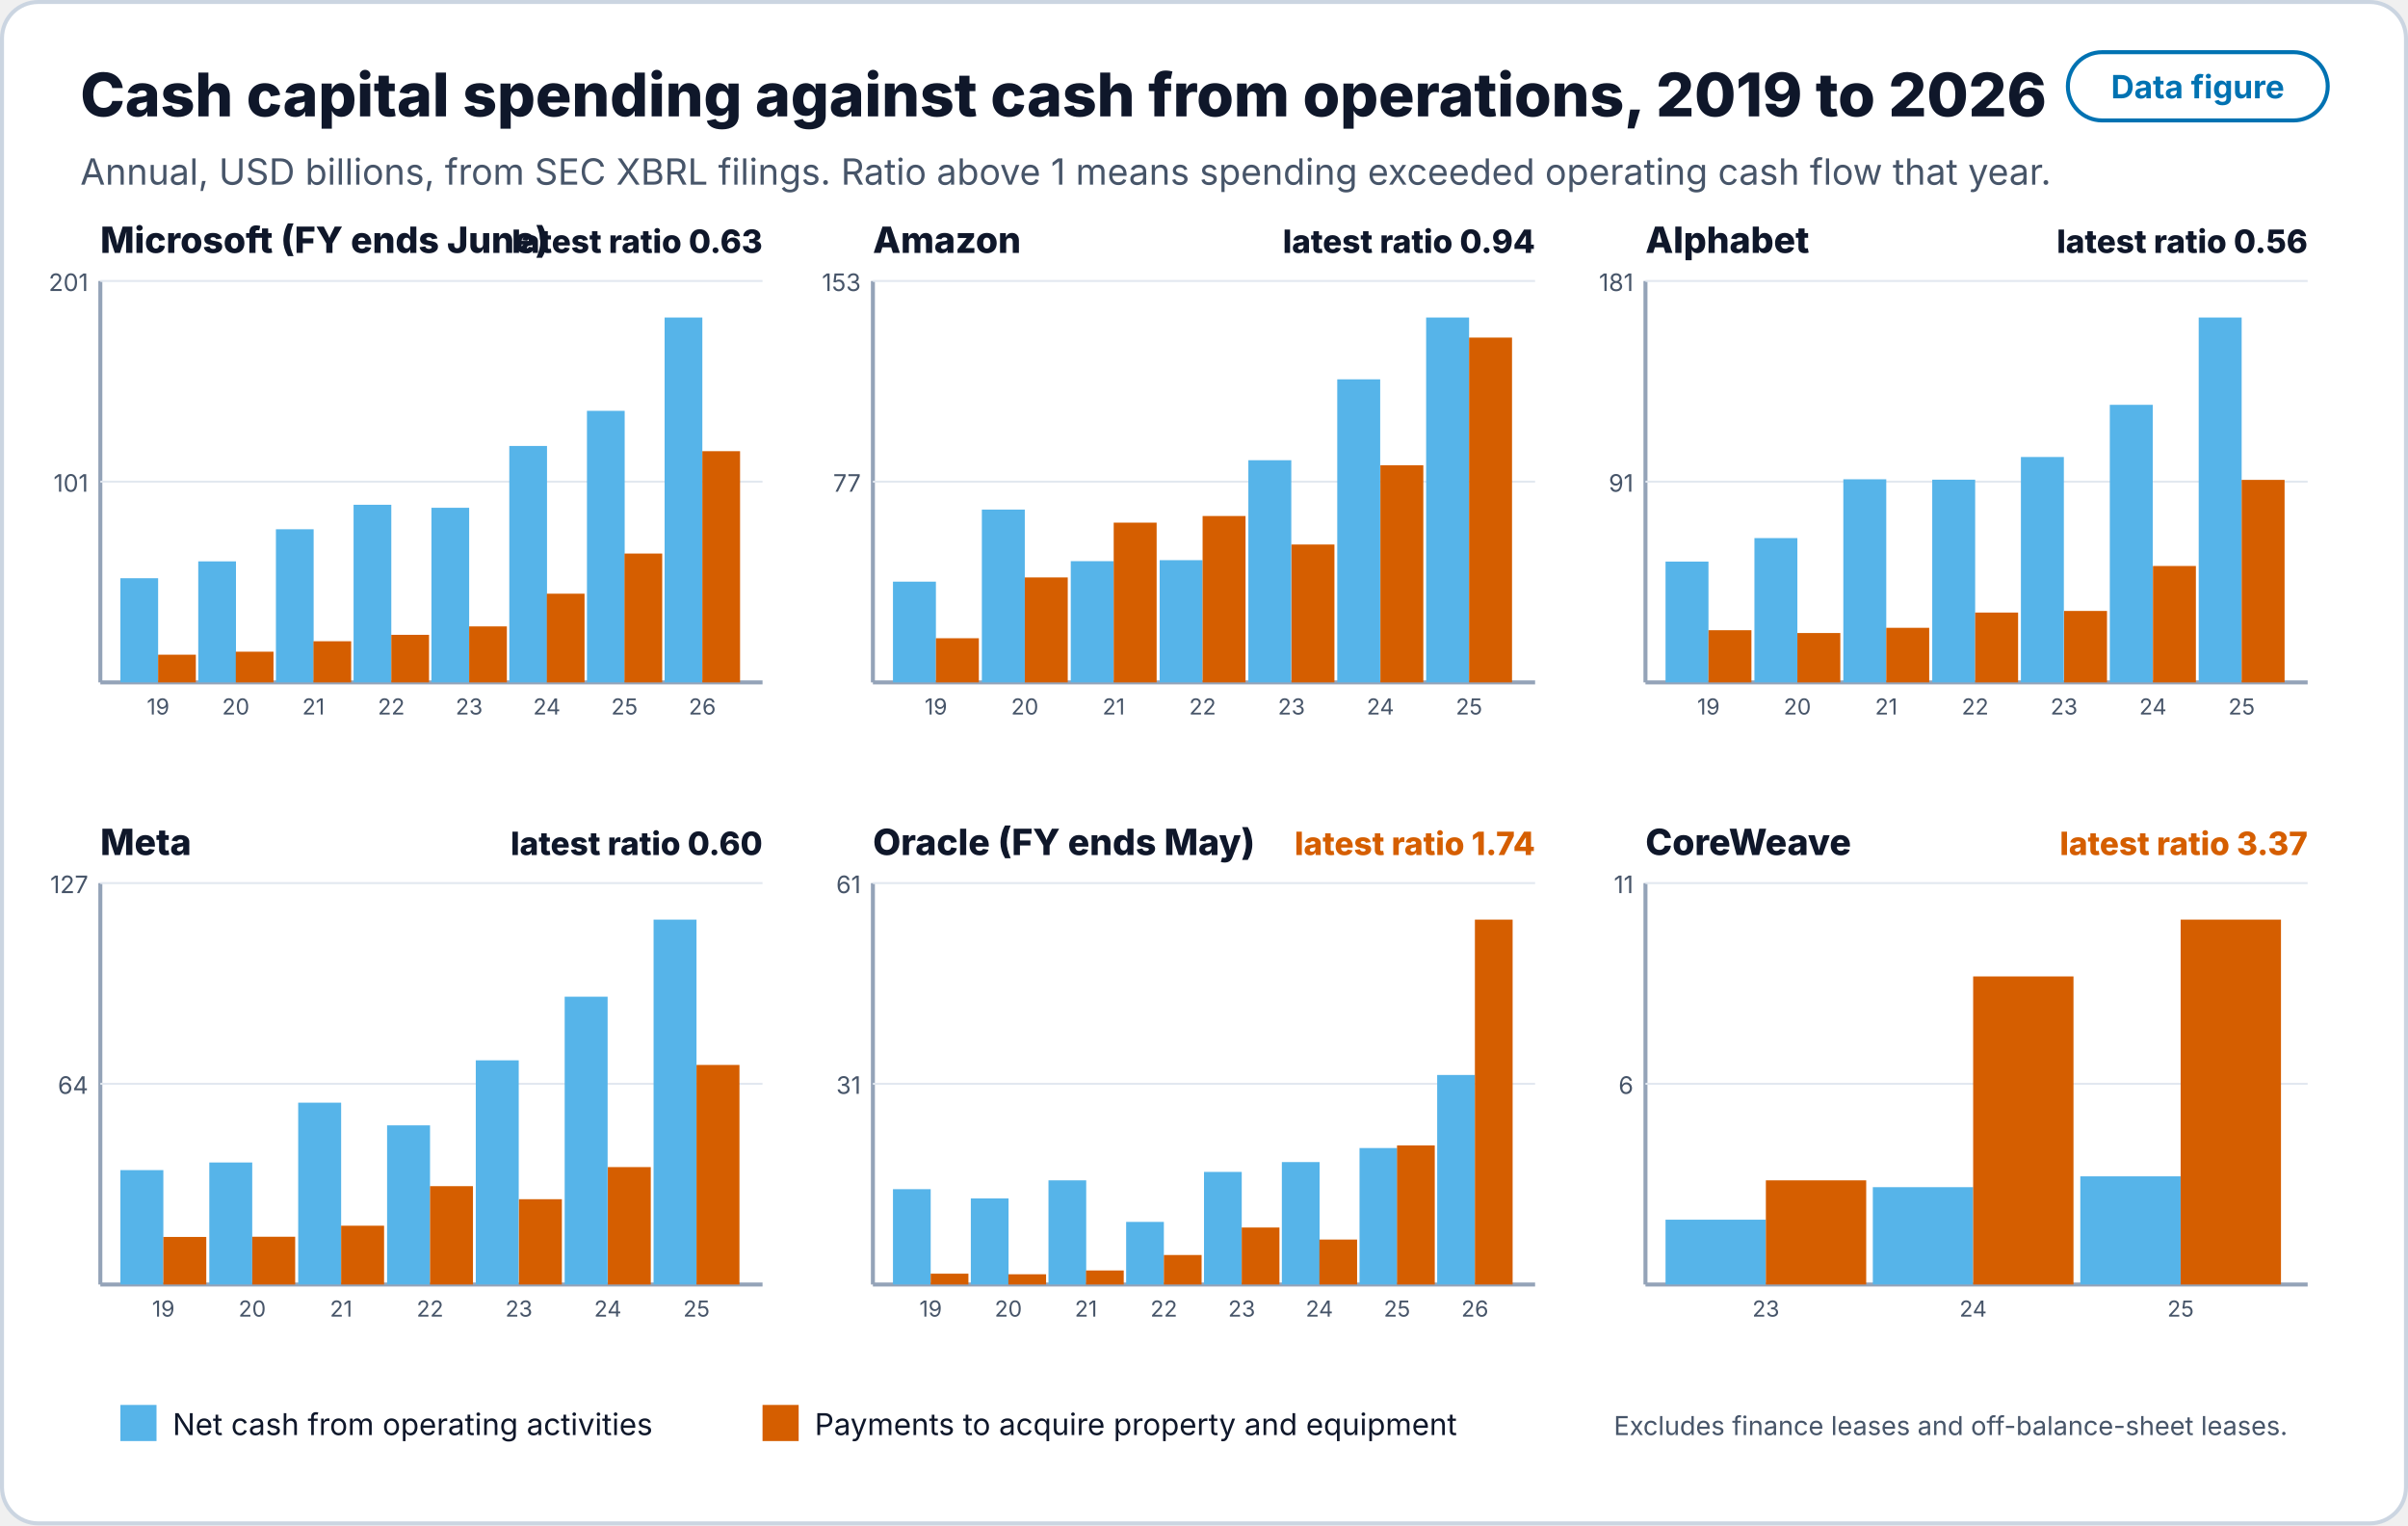
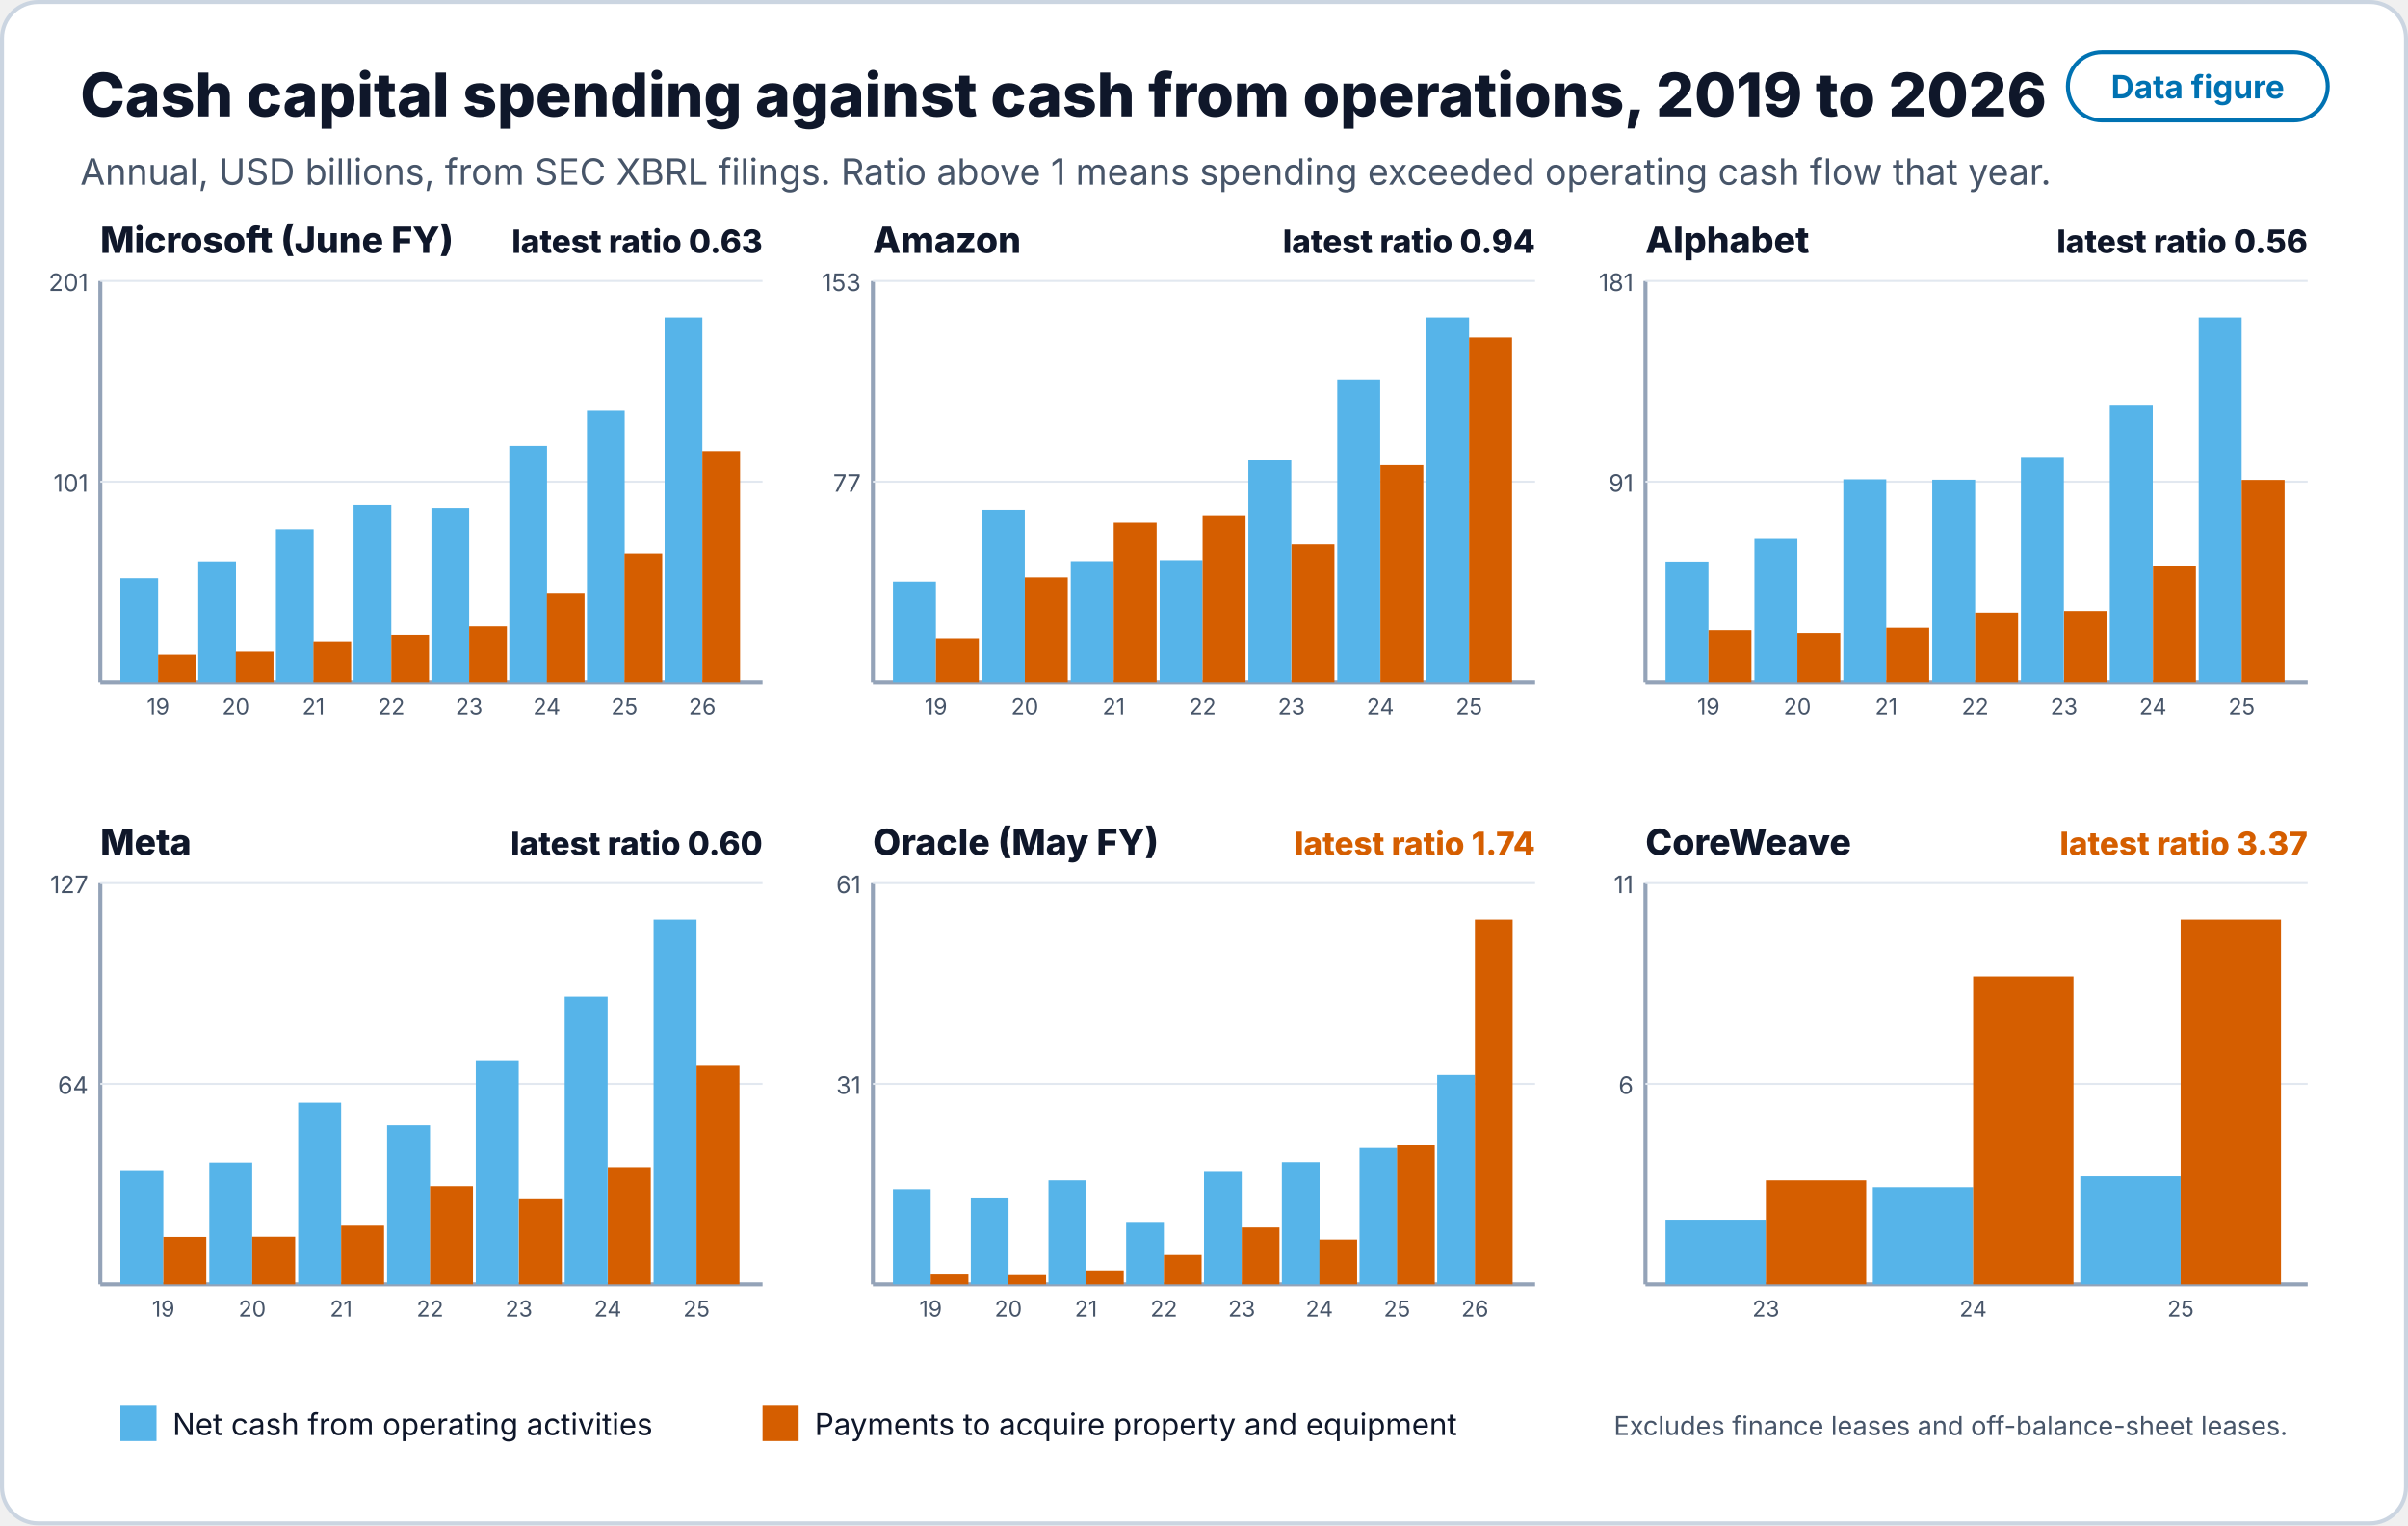
<svg xmlns="http://www.w3.org/2000/svg" width="1200" height="760" viewBox="0 0 1200 760" role="img" aria-labelledby="t d">
  <defs>
    <marker id="ah" viewBox="0 0 10 10" refX="9" refY="5" markerWidth="7" markerHeight="7" orient="auto-start-reverse">
      <path d="M0 0 L10 5 L0 10 z" fill="#0f172a" />
    </marker>
  </defs>
  <rect x="1" y="1" width="1198" height="758" rx="18" fill="#ffffff" stroke="#cbd5e1" stroke-width="2" />
  <text x="40.0" y="58.0" font-family="Inter, 'DejaVu Sans', Helvetica, Arial, sans-serif" font-size="30" font-weight="800" fill="#0f172a" text-anchor="start">Cash capital spending against cash from operations, 2019 to 2026</text>
  <text x="40.0" y="92.0" font-family="Inter, 'DejaVu Sans', Helvetica, Arial, sans-serif" font-size="18" font-weight="400" fill="#475569" text-anchor="start">Annual, USD billions, from SEC XBRL filings. Ratio above 1 means spending exceeded operating cash flow that year.</text>
  <rect x="1030.5" y="26" width="129.5" height="34" rx="17" fill="none" stroke="#0072B2" stroke-width="2" />
  <text x="1095.2" y="49.0" font-family="Inter, 'DejaVu Sans', Helvetica, Arial, sans-serif" font-size="16" font-weight="700" fill="#0072B2" text-anchor="middle">Data figure</text>
-   <text x="50.0" y="126.0" font-family="Inter, 'DejaVu Sans', Helvetica, Arial, sans-serif" font-size="18" font-weight="800" fill="#0f172a" text-anchor="start">Microsoft (FY ends June)</text>
+   <text x="50.0" y="126.0" font-family="Inter, 'DejaVu Sans', Helvetica, Arial, sans-serif" font-size="18" font-weight="800" fill="#0f172a" text-anchor="start">Microsoft (June FY)</text>
  <line x1="50.0" y1="340.0" x2="380.0" y2="340.0" stroke="#94a3b8" stroke-width="2" />
  <line x1="50.0" y1="140.0" x2="50.0" y2="340.0" stroke="#94a3b8" stroke-width="2" />
  <line x1="50.0" y1="240.0" x2="380.0" y2="240.0" stroke="#e2e8f0" stroke-width="1" />
  <text x="44.0" y="245.0" font-family="Inter, 'DejaVu Sans', Helvetica, Arial, sans-serif" font-size="12" font-weight="400" fill="#475569" text-anchor="end">101</text>
  <line x1="50.0" y1="140.0" x2="380.0" y2="140.0" stroke="#e2e8f0" stroke-width="1" />
  <text x="44.0" y="145.0" font-family="Inter, 'DejaVu Sans', Helvetica, Arial, sans-serif" font-size="12" font-weight="400" fill="#475569" text-anchor="end">201</text>
  <rect x="60.0" y="288.1" width="18.8" height="51.9" rx="0" fill="#56B4E9" stroke="none" stroke-width="2" opacity="1" />
  <rect x="78.8" y="326.2" width="18.8" height="13.8" rx="0" fill="#D55E00" stroke="none" stroke-width="2" opacity="1" />
  <text x="78.8" y="356.0" font-family="Inter, 'DejaVu Sans', Helvetica, Arial, sans-serif" font-size="11" font-weight="400" fill="#475569" text-anchor="middle">19</text>
  <rect x="98.8" y="279.7" width="18.8" height="60.3" rx="0" fill="#56B4E9" stroke="none" stroke-width="2" opacity="1" />
  <rect x="117.5" y="324.7" width="18.8" height="15.3" rx="0" fill="#D55E00" stroke="none" stroke-width="2" opacity="1" />
  <text x="117.5" y="356.0" font-family="Inter, 'DejaVu Sans', Helvetica, Arial, sans-serif" font-size="11" font-weight="400" fill="#475569" text-anchor="middle">20</text>
  <rect x="137.5" y="263.7" width="18.8" height="76.3" rx="0" fill="#56B4E9" stroke="none" stroke-width="2" opacity="1" />
  <rect x="156.2" y="319.5" width="18.8" height="20.5" rx="0" fill="#D55E00" stroke="none" stroke-width="2" opacity="1" />
  <text x="156.2" y="356.0" font-family="Inter, 'DejaVu Sans', Helvetica, Arial, sans-serif" font-size="11" font-weight="400" fill="#475569" text-anchor="middle">21</text>
  <rect x="176.2" y="251.5" width="18.8" height="88.5" rx="0" fill="#56B4E9" stroke="none" stroke-width="2" opacity="1" />
  <rect x="195.0" y="316.3" width="18.8" height="23.7" rx="0" fill="#D55E00" stroke="none" stroke-width="2" opacity="1" />
  <text x="195.0" y="356.0" font-family="Inter, 'DejaVu Sans', Helvetica, Arial, sans-serif" font-size="11" font-weight="400" fill="#475569" text-anchor="middle">22</text>
  <rect x="215.0" y="253.0" width="18.8" height="87.0" rx="0" fill="#56B4E9" stroke="none" stroke-width="2" opacity="1" />
  <rect x="233.8" y="312.1" width="18.8" height="27.9" rx="0" fill="#D55E00" stroke="none" stroke-width="2" opacity="1" />
  <text x="233.8" y="356.0" font-family="Inter, 'DejaVu Sans', Helvetica, Arial, sans-serif" font-size="11" font-weight="400" fill="#475569" text-anchor="middle">23</text>
  <rect x="253.8" y="222.2" width="18.8" height="117.8" rx="0" fill="#56B4E9" stroke="none" stroke-width="2" opacity="1" />
  <rect x="272.5" y="295.8" width="18.8" height="44.2" rx="0" fill="#D55E00" stroke="none" stroke-width="2" opacity="1" />
  <text x="272.5" y="356.0" font-family="Inter, 'DejaVu Sans', Helvetica, Arial, sans-serif" font-size="11" font-weight="400" fill="#475569" text-anchor="middle">24</text>
  <rect x="292.5" y="204.7" width="18.8" height="135.3" rx="0" fill="#56B4E9" stroke="none" stroke-width="2" opacity="1" />
  <rect x="311.2" y="275.8" width="18.8" height="64.2" rx="0" fill="#D55E00" stroke="none" stroke-width="2" opacity="1" />
  <text x="311.2" y="356.0" font-family="Inter, 'DejaVu Sans', Helvetica, Arial, sans-serif" font-size="11" font-weight="400" fill="#475569" text-anchor="middle">25</text>
  <rect x="331.2" y="158.2" width="18.8" height="181.8" rx="0" fill="#56B4E9" stroke="none" stroke-width="2" opacity="1" />
  <rect x="350.0" y="224.8" width="18.8" height="115.2" rx="0" fill="#D55E00" stroke="none" stroke-width="2" opacity="1" />
  <text x="350.0" y="356.0" font-family="Inter, 'DejaVu Sans', Helvetica, Arial, sans-serif" font-size="11" font-weight="400" fill="#475569" text-anchor="middle">26</text>
  <text x="380.0" y="126.0" font-family="Inter, 'DejaVu Sans', Helvetica, Arial, sans-serif" font-size="16" font-weight="800" fill="#0f172a" text-anchor="end">latest ratio 0.63</text>
  <text x="435.0" y="126.0" font-family="Inter, 'DejaVu Sans', Helvetica, Arial, sans-serif" font-size="18" font-weight="800" fill="#0f172a" text-anchor="start">Amazon</text>
  <line x1="435.0" y1="340.0" x2="765.0" y2="340.0" stroke="#94a3b8" stroke-width="2" />
  <line x1="435.0" y1="140.0" x2="435.0" y2="340.0" stroke="#94a3b8" stroke-width="2" />
  <line x1="435.0" y1="240.0" x2="765.0" y2="240.0" stroke="#e2e8f0" stroke-width="1" />
  <text x="429.0" y="245.0" font-family="Inter, 'DejaVu Sans', Helvetica, Arial, sans-serif" font-size="12" font-weight="400" fill="#475569" text-anchor="end">77</text>
  <line x1="435.0" y1="140.0" x2="765.0" y2="140.0" stroke="#e2e8f0" stroke-width="1" />
  <text x="429.0" y="145.0" font-family="Inter, 'DejaVu Sans', Helvetica, Arial, sans-serif" font-size="12" font-weight="400" fill="#475569" text-anchor="end">153</text>
  <rect x="445.0" y="289.8" width="21.4" height="50.2" rx="0" fill="#56B4E9" stroke="none" stroke-width="2" opacity="1" />
  <rect x="466.4" y="318.0" width="21.4" height="22.0" rx="0" fill="#D55E00" stroke="none" stroke-width="2" opacity="1" />
  <text x="466.4" y="356.0" font-family="Inter, 'DejaVu Sans', Helvetica, Arial, sans-serif" font-size="11" font-weight="400" fill="#475569" text-anchor="middle">19</text>
  <rect x="489.3" y="253.9" width="21.4" height="86.1" rx="0" fill="#56B4E9" stroke="none" stroke-width="2" opacity="1" />
  <rect x="510.7" y="287.7" width="21.4" height="52.3" rx="0" fill="#D55E00" stroke="none" stroke-width="2" opacity="1" />
  <text x="510.7" y="356.0" font-family="Inter, 'DejaVu Sans', Helvetica, Arial, sans-serif" font-size="11" font-weight="400" fill="#475569" text-anchor="middle">20</text>
  <rect x="533.6" y="279.6" width="21.4" height="60.4" rx="0" fill="#56B4E9" stroke="none" stroke-width="2" opacity="1" />
  <rect x="555.0" y="260.4" width="21.4" height="79.6" rx="0" fill="#D55E00" stroke="none" stroke-width="2" opacity="1" />
  <text x="555.0" y="356.0" font-family="Inter, 'DejaVu Sans', Helvetica, Arial, sans-serif" font-size="11" font-weight="400" fill="#475569" text-anchor="middle">21</text>
  <rect x="577.9" y="279.1" width="21.4" height="60.9" rx="0" fill="#56B4E9" stroke="none" stroke-width="2" opacity="1" />
  <rect x="599.3" y="257.1" width="21.4" height="82.9" rx="0" fill="#D55E00" stroke="none" stroke-width="2" opacity="1" />
  <text x="599.3" y="356.0" font-family="Inter, 'DejaVu Sans', Helvetica, Arial, sans-serif" font-size="11" font-weight="400" fill="#475569" text-anchor="middle">22</text>
  <rect x="622.1" y="229.3" width="21.4" height="110.7" rx="0" fill="#56B4E9" stroke="none" stroke-width="2" opacity="1" />
  <rect x="643.6" y="271.3" width="21.4" height="68.7" rx="0" fill="#D55E00" stroke="none" stroke-width="2" opacity="1" />
  <text x="643.6" y="356.0" font-family="Inter, 'DejaVu Sans', Helvetica, Arial, sans-serif" font-size="11" font-weight="400" fill="#475569" text-anchor="middle">23</text>
  <rect x="666.4" y="189.0" width="21.4" height="151.0" rx="0" fill="#56B4E9" stroke="none" stroke-width="2" opacity="1" />
  <rect x="687.9" y="231.8" width="21.4" height="108.2" rx="0" fill="#D55E00" stroke="none" stroke-width="2" opacity="1" />
  <text x="687.9" y="356.0" font-family="Inter, 'DejaVu Sans', Helvetica, Arial, sans-serif" font-size="11" font-weight="400" fill="#475569" text-anchor="middle">24</text>
  <rect x="710.7" y="158.2" width="21.4" height="181.8" rx="0" fill="#56B4E9" stroke="none" stroke-width="2" opacity="1" />
  <rect x="732.1" y="168.2" width="21.4" height="171.8" rx="0" fill="#D55E00" stroke="none" stroke-width="2" opacity="1" />
  <text x="732.1" y="356.0" font-family="Inter, 'DejaVu Sans', Helvetica, Arial, sans-serif" font-size="11" font-weight="400" fill="#475569" text-anchor="middle">25</text>
  <text x="765.0" y="126.0" font-family="Inter, 'DejaVu Sans', Helvetica, Arial, sans-serif" font-size="16" font-weight="800" fill="#0f172a" text-anchor="end">latest ratio 0.94</text>
  <text x="820.0" y="126.0" font-family="Inter, 'DejaVu Sans', Helvetica, Arial, sans-serif" font-size="18" font-weight="800" fill="#0f172a" text-anchor="start">Alphabet</text>
  <line x1="820.0" y1="340.0" x2="1150.0" y2="340.0" stroke="#94a3b8" stroke-width="2" />
  <line x1="820.0" y1="140.0" x2="820.0" y2="340.0" stroke="#94a3b8" stroke-width="2" />
  <line x1="820.0" y1="240.0" x2="1150.0" y2="240.0" stroke="#e2e8f0" stroke-width="1" />
  <text x="814.0" y="245.0" font-family="Inter, 'DejaVu Sans', Helvetica, Arial, sans-serif" font-size="12" font-weight="400" fill="#475569" text-anchor="end">91</text>
  <line x1="820.0" y1="140.0" x2="1150.0" y2="140.0" stroke="#e2e8f0" stroke-width="1" />
  <text x="814.0" y="145.0" font-family="Inter, 'DejaVu Sans', Helvetica, Arial, sans-serif" font-size="12" font-weight="400" fill="#475569" text-anchor="end">181</text>
  <rect x="830.0" y="279.8" width="21.4" height="60.2" rx="0" fill="#56B4E9" stroke="none" stroke-width="2" opacity="1" />
  <rect x="851.4" y="314.0" width="21.4" height="26.0" rx="0" fill="#D55E00" stroke="none" stroke-width="2" opacity="1" />
  <text x="851.4" y="356.0" font-family="Inter, 'DejaVu Sans', Helvetica, Arial, sans-serif" font-size="11" font-weight="400" fill="#475569" text-anchor="middle">19</text>
  <rect x="874.3" y="268.1" width="21.4" height="71.9" rx="0" fill="#56B4E9" stroke="none" stroke-width="2" opacity="1" />
  <rect x="895.7" y="315.4" width="21.4" height="24.6" rx="0" fill="#D55E00" stroke="none" stroke-width="2" opacity="1" />
  <text x="895.7" y="356.0" font-family="Inter, 'DejaVu Sans', Helvetica, Arial, sans-serif" font-size="11" font-weight="400" fill="#475569" text-anchor="middle">20</text>
  <rect x="918.6" y="238.8" width="21.4" height="101.2" rx="0" fill="#56B4E9" stroke="none" stroke-width="2" opacity="1" />
  <rect x="940.0" y="312.8" width="21.4" height="27.2" rx="0" fill="#D55E00" stroke="none" stroke-width="2" opacity="1" />
  <text x="940.0" y="356.0" font-family="Inter, 'DejaVu Sans', Helvetica, Arial, sans-serif" font-size="11" font-weight="400" fill="#475569" text-anchor="middle">21</text>
  <rect x="962.9" y="239.0" width="21.4" height="101.0" rx="0" fill="#56B4E9" stroke="none" stroke-width="2" opacity="1" />
  <rect x="984.3" y="305.2" width="21.4" height="34.8" rx="0" fill="#D55E00" stroke="none" stroke-width="2" opacity="1" />
  <text x="984.3" y="356.0" font-family="Inter, 'DejaVu Sans', Helvetica, Arial, sans-serif" font-size="11" font-weight="400" fill="#475569" text-anchor="middle">22</text>
  <rect x="1007.1" y="227.7" width="21.4" height="112.3" rx="0" fill="#56B4E9" stroke="none" stroke-width="2" opacity="1" />
  <rect x="1028.6" y="304.4" width="21.4" height="35.6" rx="0" fill="#D55E00" stroke="none" stroke-width="2" opacity="1" />
  <text x="1028.6" y="356.0" font-family="Inter, 'DejaVu Sans', Helvetica, Arial, sans-serif" font-size="11" font-weight="400" fill="#475569" text-anchor="middle">23</text>
  <rect x="1051.4" y="201.7" width="21.4" height="138.3" rx="0" fill="#56B4E9" stroke="none" stroke-width="2" opacity="1" />
  <rect x="1072.9" y="282.0" width="21.4" height="58.0" rx="0" fill="#D55E00" stroke="none" stroke-width="2" opacity="1" />
  <text x="1072.9" y="356.0" font-family="Inter, 'DejaVu Sans', Helvetica, Arial, sans-serif" font-size="11" font-weight="400" fill="#475569" text-anchor="middle">24</text>
  <rect x="1095.7" y="158.2" width="21.4" height="181.8" rx="0" fill="#56B4E9" stroke="none" stroke-width="2" opacity="1" />
  <rect x="1117.1" y="239.1" width="21.4" height="100.9" rx="0" fill="#D55E00" stroke="none" stroke-width="2" opacity="1" />
  <text x="1117.1" y="356.0" font-family="Inter, 'DejaVu Sans', Helvetica, Arial, sans-serif" font-size="11" font-weight="400" fill="#475569" text-anchor="middle">25</text>
  <text x="1150.0" y="126.0" font-family="Inter, 'DejaVu Sans', Helvetica, Arial, sans-serif" font-size="16" font-weight="800" fill="#0f172a" text-anchor="end">latest ratio 0.56</text>
  <text x="50.0" y="426.0" font-family="Inter, 'DejaVu Sans', Helvetica, Arial, sans-serif" font-size="18" font-weight="800" fill="#0f172a" text-anchor="start">Meta</text>
  <line x1="50.0" y1="640.0" x2="380.0" y2="640.0" stroke="#94a3b8" stroke-width="2" />
  <line x1="50.0" y1="440.0" x2="50.0" y2="640.0" stroke="#94a3b8" stroke-width="2" />
  <line x1="50.0" y1="540.0" x2="380.0" y2="540.0" stroke="#e2e8f0" stroke-width="1" />
  <text x="44.0" y="545.0" font-family="Inter, 'DejaVu Sans', Helvetica, Arial, sans-serif" font-size="12" font-weight="400" fill="#475569" text-anchor="end">64</text>
  <line x1="50.0" y1="440.0" x2="380.0" y2="440.0" stroke="#e2e8f0" stroke-width="1" />
  <text x="44.0" y="445.0" font-family="Inter, 'DejaVu Sans', Helvetica, Arial, sans-serif" font-size="12" font-weight="400" fill="#475569" text-anchor="end">127</text>
  <rect x="60.0" y="583.0" width="21.4" height="57.0" rx="0" fill="#56B4E9" stroke="none" stroke-width="2" opacity="1" />
  <rect x="81.4" y="616.3" width="21.4" height="23.7" rx="0" fill="#D55E00" stroke="none" stroke-width="2" opacity="1" />
  <text x="81.4" y="656.0" font-family="Inter, 'DejaVu Sans', Helvetica, Arial, sans-serif" font-size="11" font-weight="400" fill="#475569" text-anchor="middle">19</text>
  <rect x="104.3" y="579.2" width="21.4" height="60.8" rx="0" fill="#56B4E9" stroke="none" stroke-width="2" opacity="1" />
  <rect x="125.7" y="616.2" width="21.4" height="23.8" rx="0" fill="#D55E00" stroke="none" stroke-width="2" opacity="1" />
  <text x="125.7" y="656.0" font-family="Inter, 'DejaVu Sans', Helvetica, Arial, sans-serif" font-size="11" font-weight="400" fill="#475569" text-anchor="middle">20</text>
  <rect x="148.6" y="549.4" width="21.4" height="90.6" rx="0" fill="#56B4E9" stroke="none" stroke-width="2" opacity="1" />
  <rect x="170.0" y="610.7" width="21.4" height="29.3" rx="0" fill="#D55E00" stroke="none" stroke-width="2" opacity="1" />
  <text x="170.0" y="656.0" font-family="Inter, 'DejaVu Sans', Helvetica, Arial, sans-serif" font-size="11" font-weight="400" fill="#475569" text-anchor="middle">21</text>
  <rect x="192.9" y="560.7" width="21.4" height="79.3" rx="0" fill="#56B4E9" stroke="none" stroke-width="2" opacity="1" />
  <rect x="214.3" y="591.0" width="21.4" height="49.0" rx="0" fill="#D55E00" stroke="none" stroke-width="2" opacity="1" />
  <text x="214.3" y="656.0" font-family="Inter, 'DejaVu Sans', Helvetica, Arial, sans-serif" font-size="11" font-weight="400" fill="#475569" text-anchor="middle">22</text>
  <rect x="237.1" y="528.3" width="21.4" height="111.7" rx="0" fill="#56B4E9" stroke="none" stroke-width="2" opacity="1" />
  <rect x="258.6" y="597.5" width="21.4" height="42.5" rx="0" fill="#D55E00" stroke="none" stroke-width="2" opacity="1" />
  <text x="258.6" y="656.0" font-family="Inter, 'DejaVu Sans', Helvetica, Arial, sans-serif" font-size="11" font-weight="400" fill="#475569" text-anchor="middle">23</text>
  <rect x="281.4" y="496.6" width="21.4" height="143.4" rx="0" fill="#56B4E9" stroke="none" stroke-width="2" opacity="1" />
  <rect x="302.9" y="581.5" width="21.4" height="58.5" rx="0" fill="#D55E00" stroke="none" stroke-width="2" opacity="1" />
  <text x="302.9" y="656.0" font-family="Inter, 'DejaVu Sans', Helvetica, Arial, sans-serif" font-size="11" font-weight="400" fill="#475569" text-anchor="middle">24</text>
  <rect x="325.7" y="458.2" width="21.4" height="181.8" rx="0" fill="#56B4E9" stroke="none" stroke-width="2" opacity="1" />
  <rect x="347.1" y="530.6" width="21.4" height="109.4" rx="0" fill="#D55E00" stroke="none" stroke-width="2" opacity="1" />
  <text x="347.1" y="656.0" font-family="Inter, 'DejaVu Sans', Helvetica, Arial, sans-serif" font-size="11" font-weight="400" fill="#475569" text-anchor="middle">25</text>
  <text x="380.0" y="426.0" font-family="Inter, 'DejaVu Sans', Helvetica, Arial, sans-serif" font-size="16" font-weight="800" fill="#0f172a" text-anchor="end">latest ratio 0.60</text>
-   <text x="435.0" y="426.0" font-family="Inter, 'DejaVu Sans', Helvetica, Arial, sans-serif" font-size="18" font-weight="800" fill="#0f172a" text-anchor="start">Oracle (FY ends May)</text>
+   <text x="435.0" y="426.0" font-family="Inter, 'DejaVu Sans', Helvetica, Arial, sans-serif" font-size="18" font-weight="800" fill="#0f172a" text-anchor="start">Oracle (May FY)</text>
  <line x1="435.0" y1="640.0" x2="765.0" y2="640.0" stroke="#94a3b8" stroke-width="2" />
  <line x1="435.0" y1="440.0" x2="435.0" y2="640.0" stroke="#94a3b8" stroke-width="2" />
  <line x1="435.0" y1="540.0" x2="765.0" y2="540.0" stroke="#e2e8f0" stroke-width="1" />
  <text x="429.0" y="545.0" font-family="Inter, 'DejaVu Sans', Helvetica, Arial, sans-serif" font-size="12" font-weight="400" fill="#475569" text-anchor="end">31</text>
  <line x1="435.0" y1="440.0" x2="765.0" y2="440.0" stroke="#e2e8f0" stroke-width="1" />
  <text x="429.0" y="445.0" font-family="Inter, 'DejaVu Sans', Helvetica, Arial, sans-serif" font-size="12" font-weight="400" fill="#475569" text-anchor="end">61</text>
  <rect x="445.0" y="592.5" width="18.8" height="47.5" rx="0" fill="#56B4E9" stroke="none" stroke-width="2" opacity="1" />
  <rect x="463.8" y="634.6" width="18.8" height="5.4" rx="0" fill="#D55E00" stroke="none" stroke-width="2" opacity="1" />
  <text x="463.8" y="656.0" font-family="Inter, 'DejaVu Sans', Helvetica, Arial, sans-serif" font-size="11" font-weight="400" fill="#475569" text-anchor="middle">19</text>
  <rect x="483.8" y="597.1" width="18.8" height="42.9" rx="0" fill="#56B4E9" stroke="none" stroke-width="2" opacity="1" />
  <rect x="502.5" y="634.9" width="18.8" height="5.1" rx="0" fill="#D55E00" stroke="none" stroke-width="2" opacity="1" />
  <text x="502.5" y="656.0" font-family="Inter, 'DejaVu Sans', Helvetica, Arial, sans-serif" font-size="11" font-weight="400" fill="#475569" text-anchor="middle">20</text>
  <rect x="522.5" y="588.1" width="18.8" height="51.9" rx="0" fill="#56B4E9" stroke="none" stroke-width="2" opacity="1" />
  <rect x="541.2" y="633.0" width="18.8" height="7.0" rx="0" fill="#D55E00" stroke="none" stroke-width="2" opacity="1" />
  <text x="541.2" y="656.0" font-family="Inter, 'DejaVu Sans', Helvetica, Arial, sans-serif" font-size="11" font-weight="400" fill="#475569" text-anchor="middle">21</text>
  <rect x="561.2" y="608.8" width="18.8" height="31.2" rx="0" fill="#56B4E9" stroke="none" stroke-width="2" opacity="1" />
  <rect x="580.0" y="625.3" width="18.8" height="14.7" rx="0" fill="#D55E00" stroke="none" stroke-width="2" opacity="1" />
  <text x="580.0" y="656.0" font-family="Inter, 'DejaVu Sans', Helvetica, Arial, sans-serif" font-size="11" font-weight="400" fill="#475569" text-anchor="middle">22</text>
  <rect x="600.0" y="583.9" width="18.8" height="56.1" rx="0" fill="#56B4E9" stroke="none" stroke-width="2" opacity="1" />
  <rect x="618.8" y="611.6" width="18.8" height="28.4" rx="0" fill="#D55E00" stroke="none" stroke-width="2" opacity="1" />
  <text x="618.8" y="656.0" font-family="Inter, 'DejaVu Sans', Helvetica, Arial, sans-serif" font-size="11" font-weight="400" fill="#475569" text-anchor="middle">23</text>
  <rect x="638.8" y="579.0" width="18.8" height="61.0" rx="0" fill="#56B4E9" stroke="none" stroke-width="2" opacity="1" />
  <rect x="657.5" y="617.6" width="18.8" height="22.4" rx="0" fill="#D55E00" stroke="none" stroke-width="2" opacity="1" />
  <text x="657.5" y="656.0" font-family="Inter, 'DejaVu Sans', Helvetica, Arial, sans-serif" font-size="11" font-weight="400" fill="#475569" text-anchor="middle">24</text>
  <rect x="677.5" y="572.0" width="18.8" height="68.0" rx="0" fill="#56B4E9" stroke="none" stroke-width="2" opacity="1" />
  <rect x="696.2" y="570.7" width="18.8" height="69.3" rx="0" fill="#D55E00" stroke="none" stroke-width="2" opacity="1" />
  <text x="696.2" y="656.0" font-family="Inter, 'DejaVu Sans', Helvetica, Arial, sans-serif" font-size="11" font-weight="400" fill="#475569" text-anchor="middle">25</text>
  <rect x="716.2" y="535.6" width="18.8" height="104.4" rx="0" fill="#56B4E9" stroke="none" stroke-width="2" opacity="1" />
  <rect x="735.0" y="458.2" width="18.8" height="181.8" rx="0" fill="#D55E00" stroke="none" stroke-width="2" opacity="1" />
  <text x="735.0" y="656.0" font-family="Inter, 'DejaVu Sans', Helvetica, Arial, sans-serif" font-size="11" font-weight="400" fill="#475569" text-anchor="middle">26</text>
  <text x="765.0" y="426.0" font-family="Inter, 'DejaVu Sans', Helvetica, Arial, sans-serif" font-size="16" font-weight="800" fill="#D55E00" text-anchor="end">latest ratio 1.74</text>
  <text x="820.0" y="426.0" font-family="Inter, 'DejaVu Sans', Helvetica, Arial, sans-serif" font-size="18" font-weight="800" fill="#0f172a" text-anchor="start">CoreWeave</text>
  <line x1="820.0" y1="640.0" x2="1150.0" y2="640.0" stroke="#94a3b8" stroke-width="2" />
  <line x1="820.0" y1="440.0" x2="820.0" y2="640.0" stroke="#94a3b8" stroke-width="2" />
  <line x1="820.0" y1="540.0" x2="1150.0" y2="540.0" stroke="#e2e8f0" stroke-width="1" />
  <text x="814.0" y="545.0" font-family="Inter, 'DejaVu Sans', Helvetica, Arial, sans-serif" font-size="12" font-weight="400" fill="#475569" text-anchor="end">6</text>
  <line x1="820.0" y1="440.0" x2="1150.0" y2="440.0" stroke="#e2e8f0" stroke-width="1" />
  <text x="814.0" y="445.0" font-family="Inter, 'DejaVu Sans', Helvetica, Arial, sans-serif" font-size="12" font-weight="400" fill="#475569" text-anchor="end">11</text>
  <rect x="830.0" y="607.7" width="50.0" height="32.3" rx="0" fill="#56B4E9" stroke="none" stroke-width="2" opacity="1" />
  <rect x="880.0" y="588.1" width="50.0" height="51.9" rx="0" fill="#D55E00" stroke="none" stroke-width="2" opacity="1" />
  <text x="880.0" y="656.0" font-family="Inter, 'DejaVu Sans', Helvetica, Arial, sans-serif" font-size="11" font-weight="400" fill="#475569" text-anchor="middle">23</text>
  <rect x="933.3" y="591.5" width="50.0" height="48.5" rx="0" fill="#56B4E9" stroke="none" stroke-width="2" opacity="1" />
  <rect x="983.3" y="486.5" width="50.0" height="153.5" rx="0" fill="#D55E00" stroke="none" stroke-width="2" opacity="1" />
  <text x="983.3" y="656.0" font-family="Inter, 'DejaVu Sans', Helvetica, Arial, sans-serif" font-size="11" font-weight="400" fill="#475569" text-anchor="middle">24</text>
  <rect x="1036.7" y="586.1" width="50.0" height="53.9" rx="0" fill="#56B4E9" stroke="none" stroke-width="2" opacity="1" />
  <rect x="1086.7" y="458.2" width="50.0" height="181.8" rx="0" fill="#D55E00" stroke="none" stroke-width="2" opacity="1" />
  <text x="1086.7" y="656.0" font-family="Inter, 'DejaVu Sans', Helvetica, Arial, sans-serif" font-size="11" font-weight="400" fill="#475569" text-anchor="middle">25</text>
  <text x="1150.0" y="426.0" font-family="Inter, 'DejaVu Sans', Helvetica, Arial, sans-serif" font-size="16" font-weight="800" fill="#D55E00" text-anchor="end">latest ratio 3.37</text>
  <rect x="60.0" y="700.0" width="18.0" height="18.0" rx="0" fill="#56B4E9" stroke="none" stroke-width="2" opacity="1" />
  <text x="86.0" y="715.0" font-family="Inter, 'DejaVu Sans', Helvetica, Arial, sans-serif" font-size="15" font-weight="400" fill="#0f172a" text-anchor="start">Net cash from operating activities</text>
  <rect x="380.0" y="700.0" width="18.0" height="18.0" rx="0" fill="#D55E00" stroke="none" stroke-width="2" opacity="1" />
  <text x="406.0" y="715.0" font-family="Inter, 'DejaVu Sans', Helvetica, Arial, sans-serif" font-size="15" font-weight="400" fill="#0f172a" text-anchor="start">Payments to acquire property and equipment</text>
  <text x="1140.0" y="715.0" font-family="Inter, 'DejaVu Sans', Helvetica, Arial, sans-serif" font-size="13" font-weight="400" fill="#475569" text-anchor="end">Excludes finance leases and off-balance-sheet leases.</text>
</svg>
